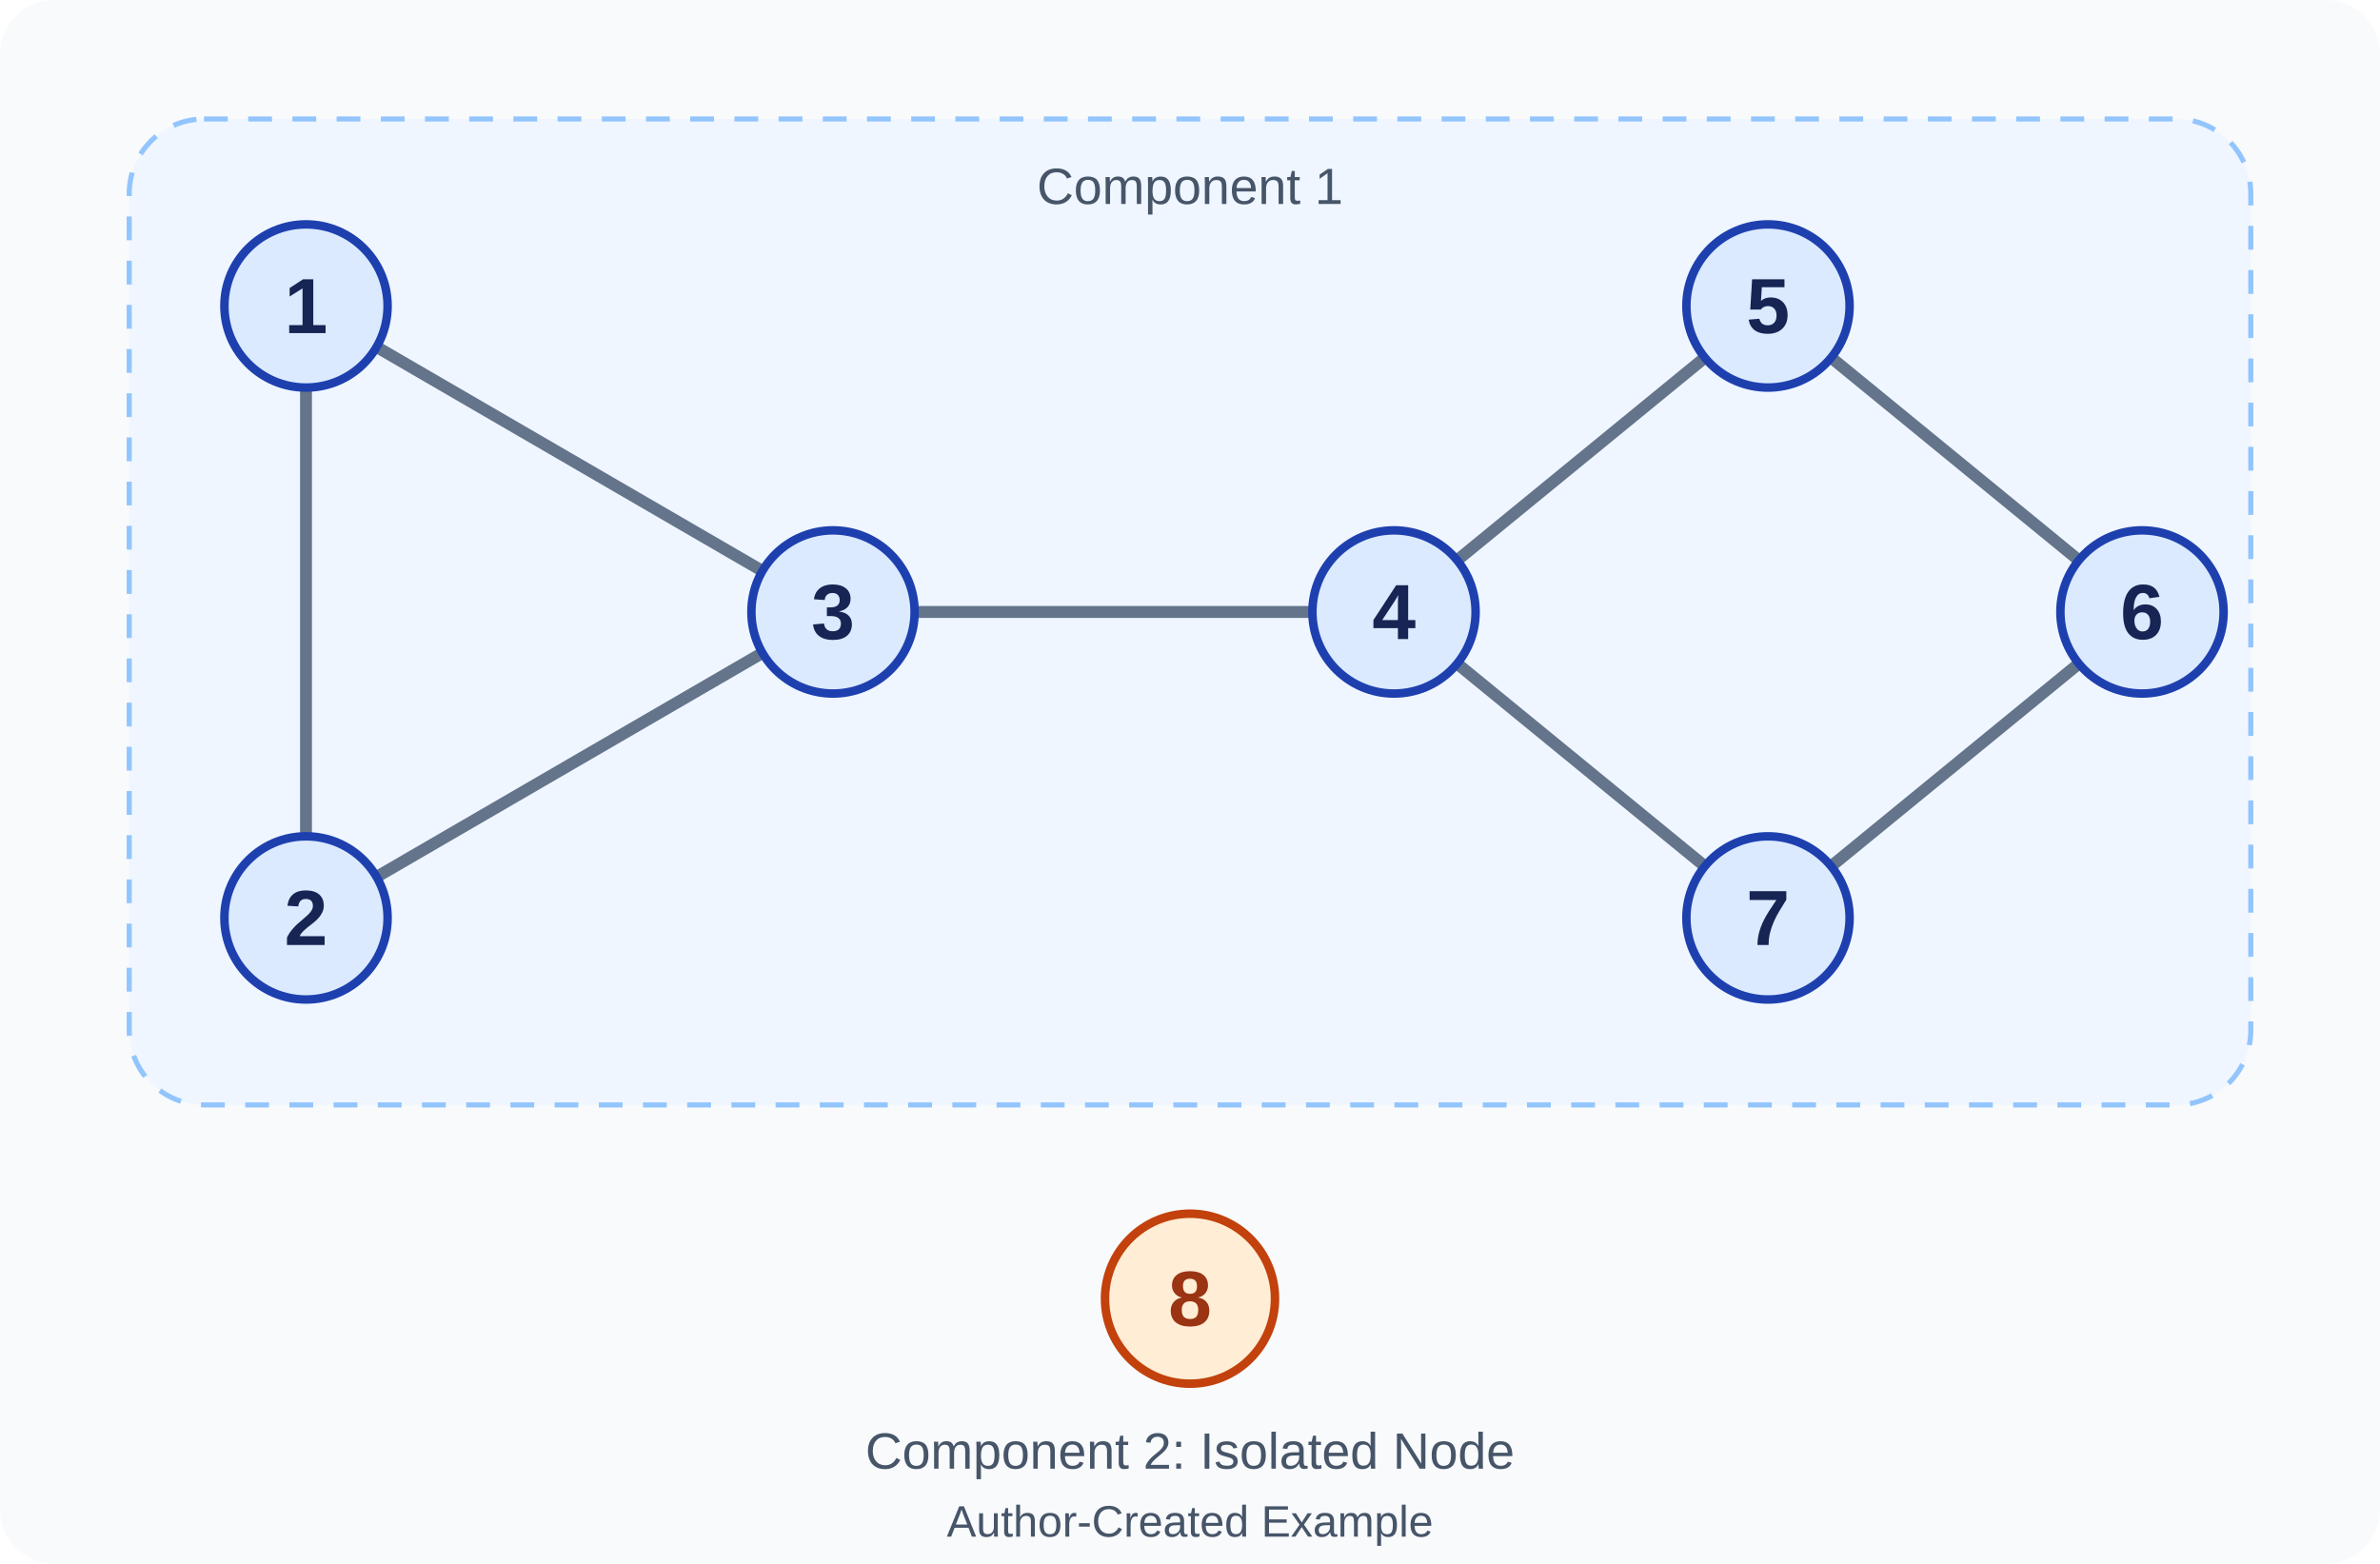
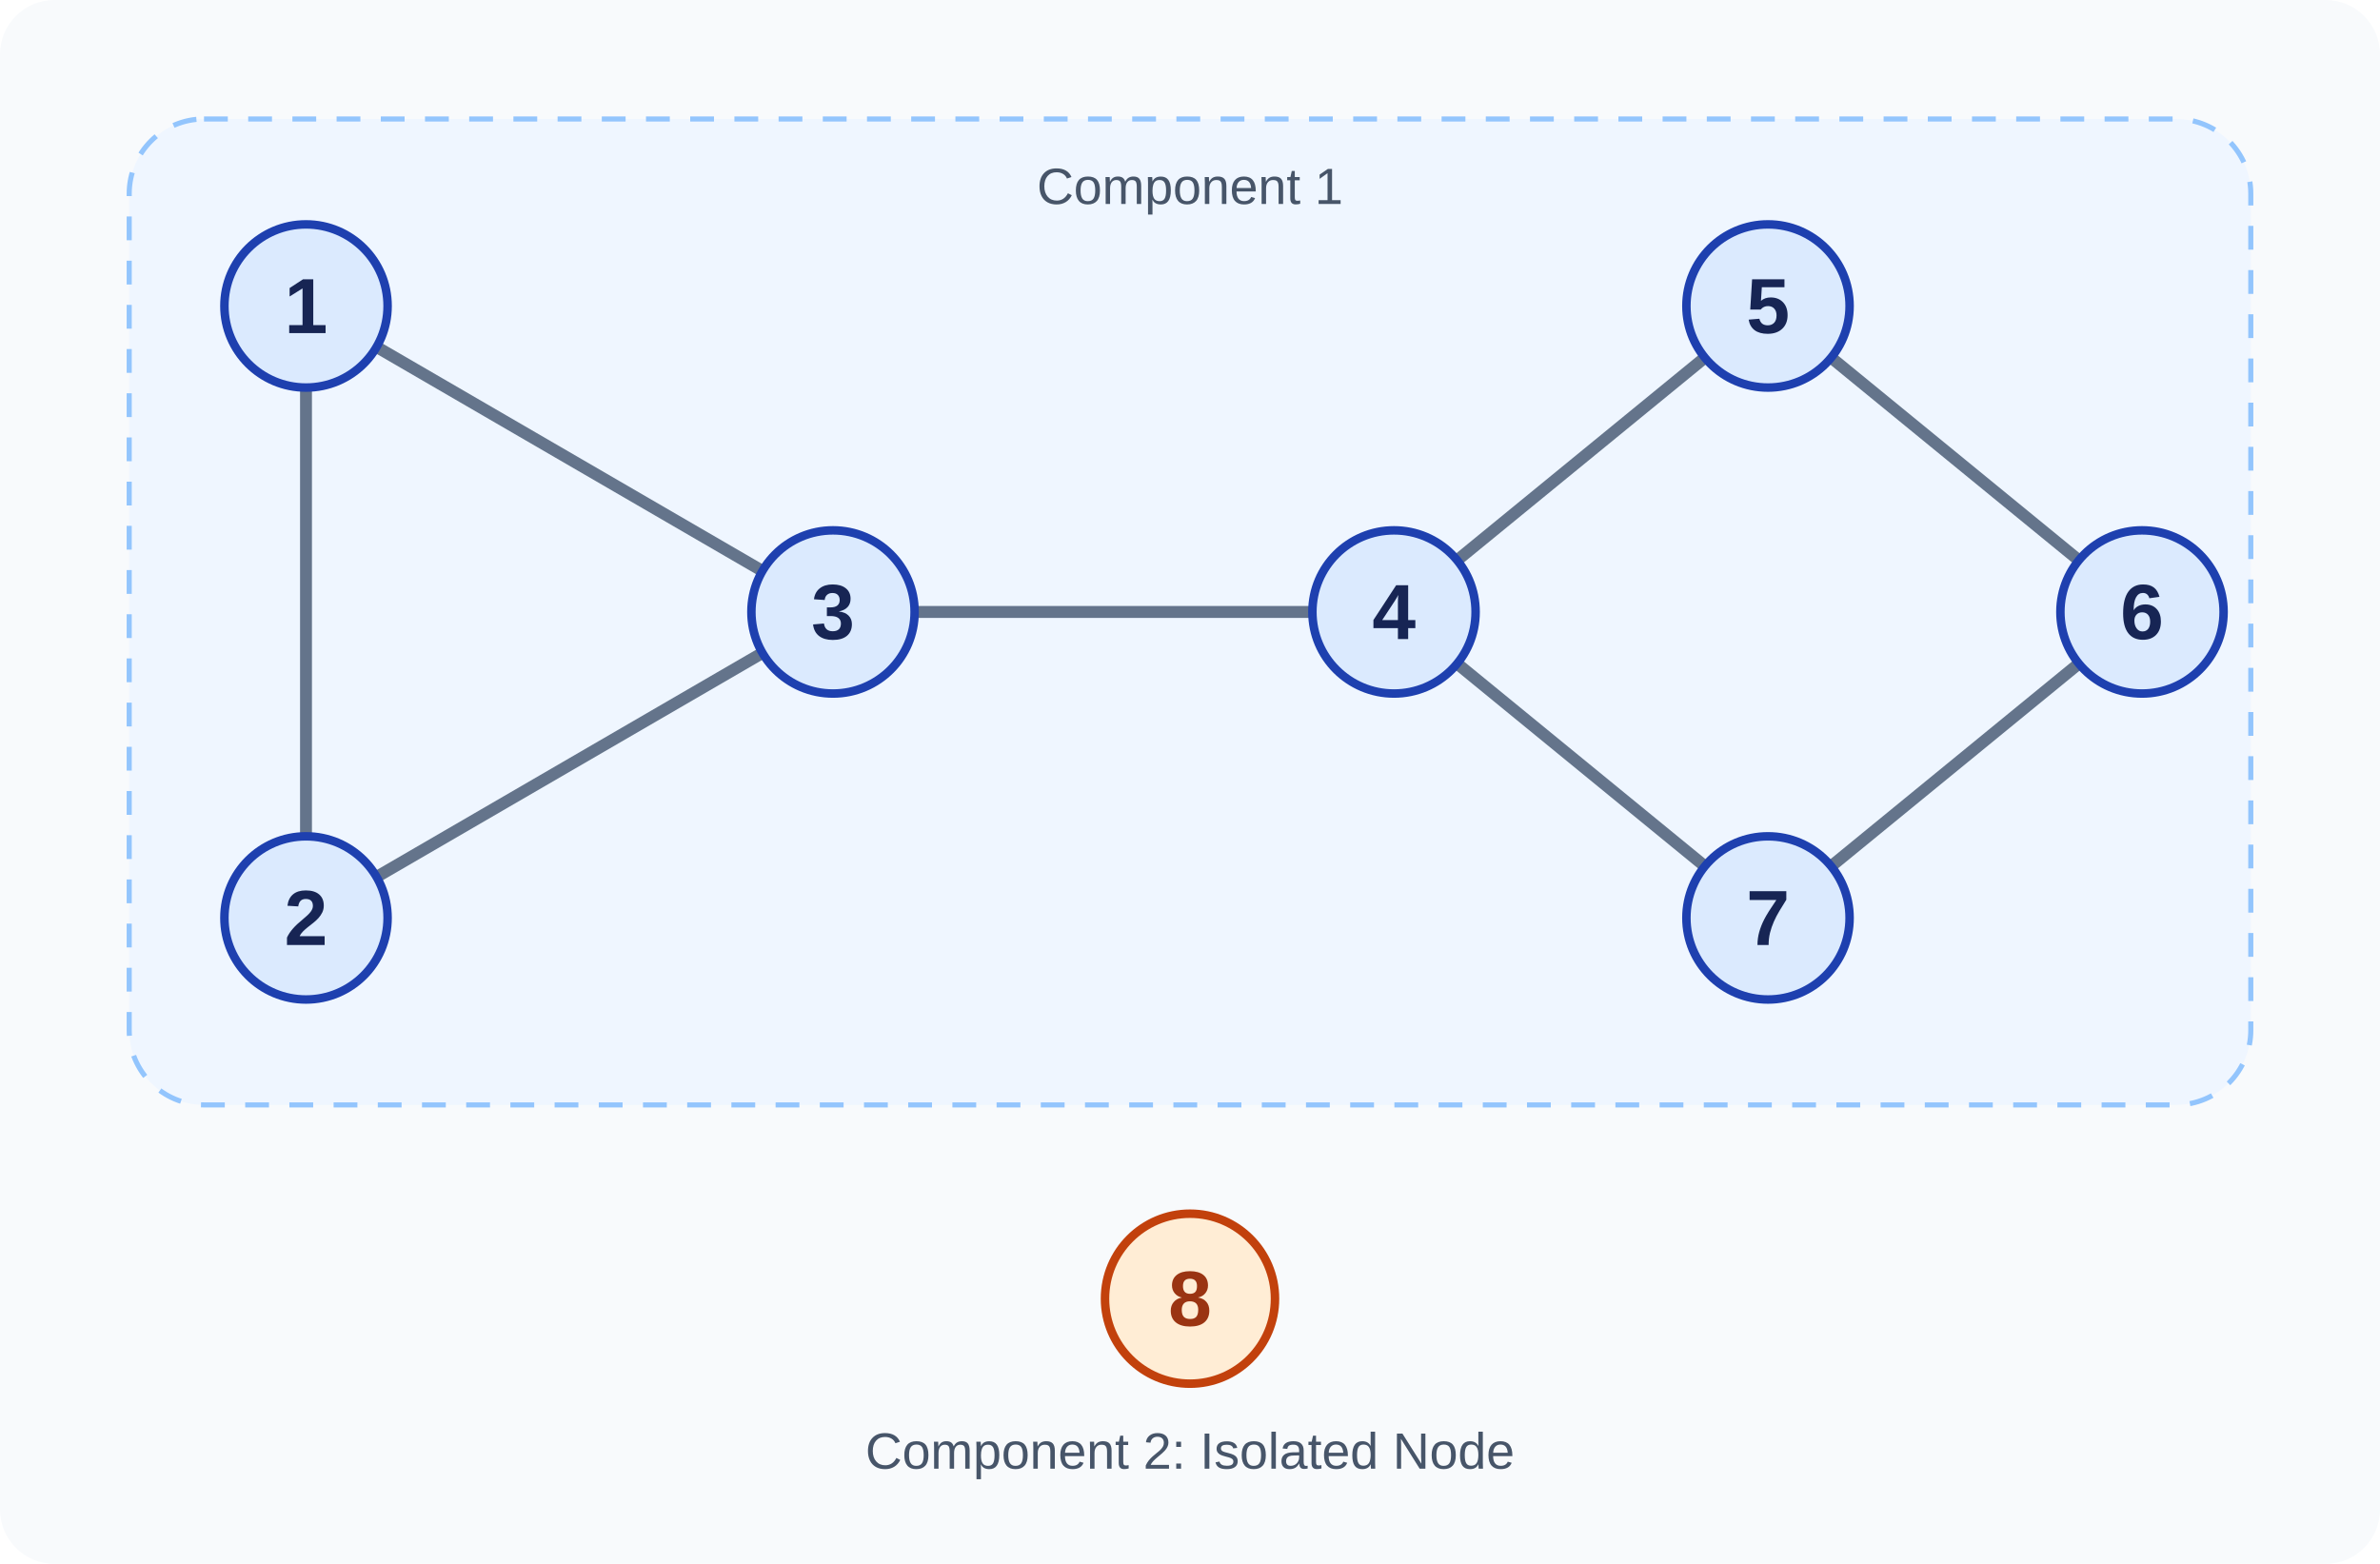
<svg xmlns="http://www.w3.org/2000/svg" viewBox="0 0 700 460" width="700" height="460" role="img" aria-labelledby="title desc">
  <rect width="700" height="460" rx="16" fill="#f8fafc" />
  <rect x="38" y="35" width="624" height="290" rx="22" fill="#eff6ff" stroke="#93c5fd" stroke-width="1.5" stroke-dasharray="7 6" />
  <g fill="none" stroke="#64748b" stroke-width="3.5" stroke-linecap="round" stroke-linejoin="round">
    <path d="M90 90L90 270L245 180Z" />
    <path d="M245 180L410 180" />
    <path d="M410 180L520 90L630 180L520 270Z" />
  </g>
  <g fill="#dbeafe" stroke="#1e40af" stroke-width="2.5">
    <circle cx="90" cy="90" r="24" />
    <circle cx="90" cy="270" r="24" />
    <circle cx="245" cy="180" r="24" />
    <circle cx="410" cy="180" r="24" />
    <circle cx="520" cy="90" r="24" />
    <circle cx="630" cy="180" r="24" />
    <circle cx="520" cy="270" r="24" />
  </g>
  <circle cx="350" cy="382" r="25" fill="#ffedd5" stroke="#c2410c" stroke-width="2.5" />
  <g font-family="Arial, sans-serif" font-size="23" font-weight="600" text-anchor="middle" dominant-baseline="central" fill="#172554">
    <text x="90" y="90">1</text>
    <text x="90" y="270">2</text>
    <text x="245" y="180">3</text>
    <text x="410" y="180">4</text>
    <text x="520" y="90">5</text>
    <text x="630" y="180">6</text>
    <text x="520" y="270">7</text>
    <text x="350" y="382" fill="#9a3412">8</text>
  </g>
  <g font-family="Arial, sans-serif" font-size="15" text-anchor="middle" fill="#475569">
    <text x="350" y="60">Component 1</text>
    <text x="350" y="432">Component 2: Isolated Node</text>
-     <text x="350" y="452" font-size="13">Author-Created Example</text>
  </g>
</svg>
